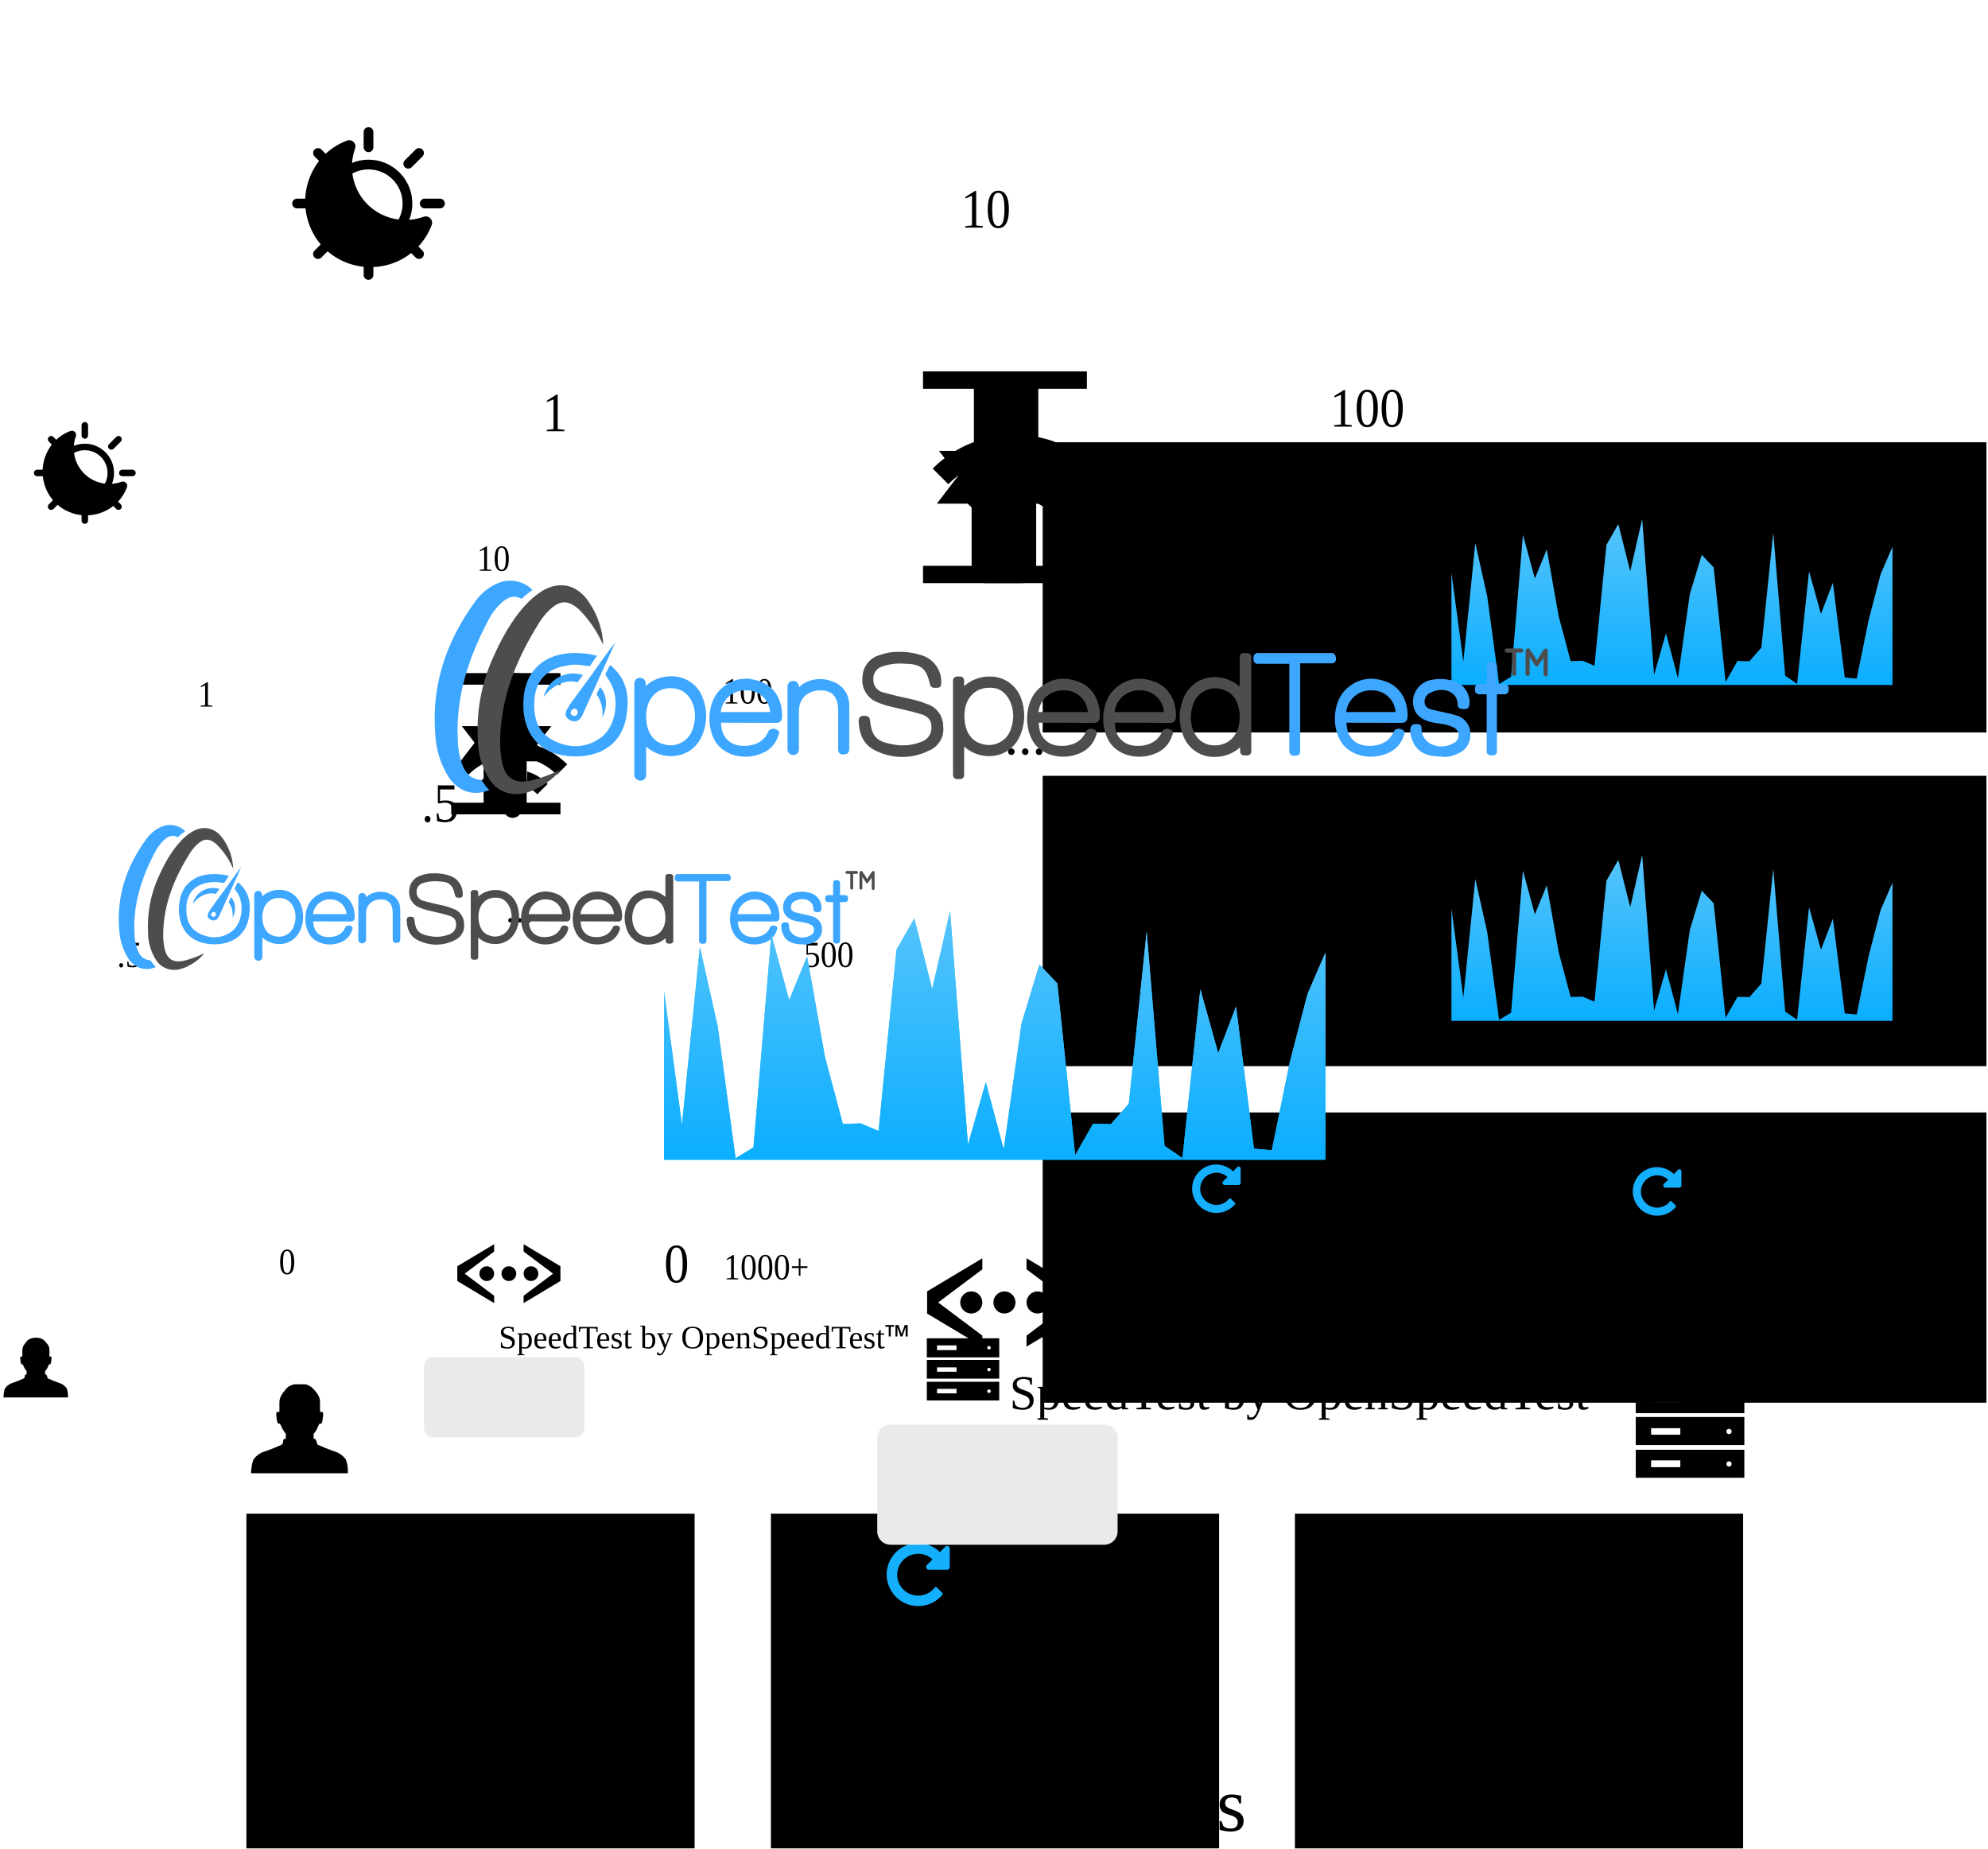
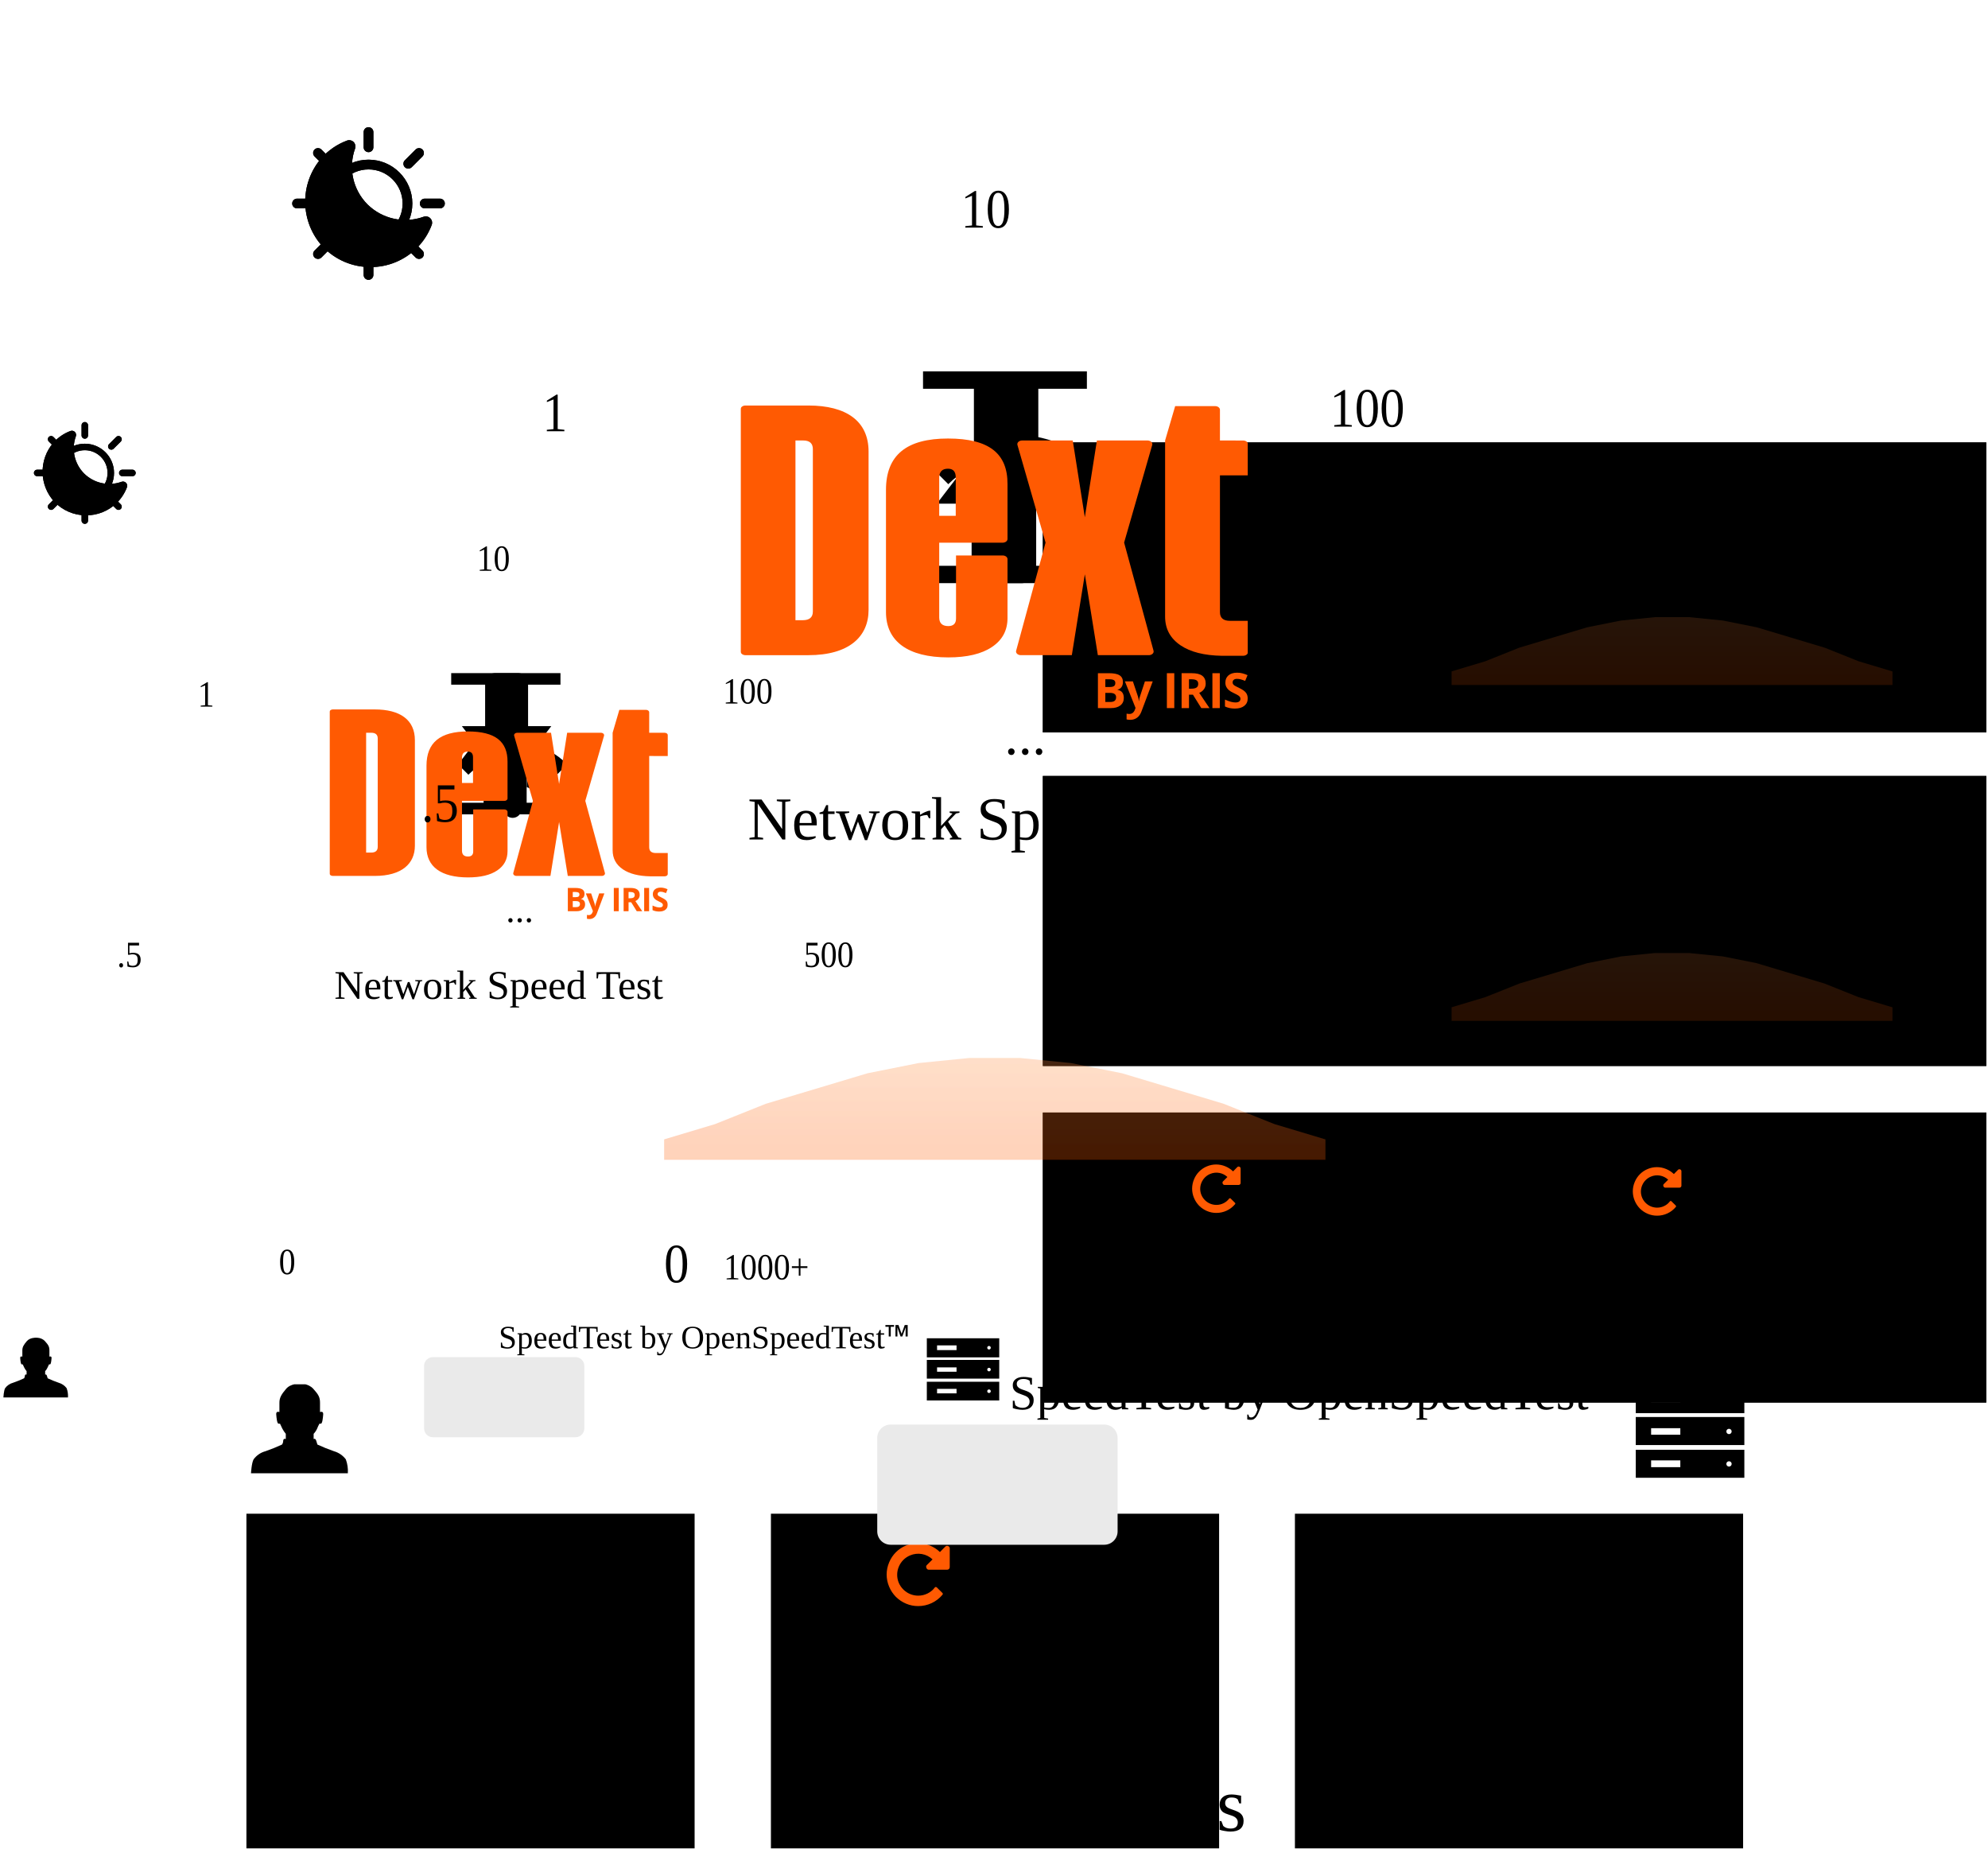
<svg xmlns="http://www.w3.org/2000/svg" xmlns:xlink="http://www.w3.org/1999/xlink" version="1.1" id="OpenSpeedtest" class="openSpeedtestApp">
-   <symbol id="logo" viewBox="0 0 262.79 50.38">
-     <a target="_blank" href="http://openspeedtest.com?ref=Self-Hosted-Intro&amp;run=5">
-       <g>
-         <path d="M39.77,15.17A27,27,0,0,0,34,6.71c-2.49-2.13-4.33-2.13-6.68,0a15.2,15.2,0,0,0-2.55,3.06c-5.4,8.59-9.17,17.68-9.31,28a22.39,22.39,0,0,0,.5,5.33C16.83,46.7,19,48,22.66,47.2a32.27,32.27,0,0,0,7-2.56c-1.78,2.63-6.47,5.4-9.38,5.68a7.44,7.44,0,0,1-7.46-3.62,17.59,17.59,0,0,1-2.62-9.16A41.31,41.31,0,0,1,13.42,19C15.55,14.1,18,9.41,21.66,5.51a18.35,18.35,0,0,1,3.91-3.2C29.33.18,33,.82,35.72,4.09a19.33,19.33,0,0,1,4,9.94Z" style="fill: #4d4d4d" />
-         <path d="M12.93,49.4C9.16,51,5.47,49.76,3.2,46.2A20.53,20.53,0,0,1,.21,37C-.92,25.11,2.56,14.6,9.45,5.08A12.69,12.69,0,0,1,15.06.53a7.51,7.51,0,0,1,7.31,1,5.17,5.17,0,0,1,.71.71A14.47,14.47,0,0,0,20.53,4.3c-2.21-1.28-3.84.14-4.76.92a14.34,14.34,0,0,0-3,3.91C8,18.08,4.9,27.52,5.47,37.89a17.58,17.58,0,0,0,1,5.4c.71,1.85,1.71,3.48,4.48,3.77C11.15,47.06,12,48.69,12.93,49.4Z" style="fill: #3da6ff" />
-         <path d="M109.31,16.8a16.31,16.31,0,0,1,6,.92A6.55,6.55,0,0,1,119.61,24c0,.78-.15,1.28-1,1.28s-1.42.14-1.7-.92c-.86-3.77-2.13-4.69-6-4.76a12.92,12.92,0,0,0-5,.57,3,3,0,0,0-2.34,3.19A3,3,0,0,0,106,26.39c2.48.71,4.9,1.21,7.39,1.77a22,22,0,0,1,2.77.93,5.47,5.47,0,0,1,3.9,5.25,5.44,5.44,0,0,1-3.34,5.76,14,14,0,0,1-12.35.14c-3-1.28-4.12-3.84-4.27-7,0-.93.36-1.35,1.28-1.35s1.35.28,1.42,1.21c.43,3.76,1.64,4.9,5.4,5.54a11.78,11.78,0,0,0,6.61-.57,3.45,3.45,0,0,0,2.48-3.48c0-1.64-.78-2.63-2.63-3.13-2.34-.71-4.83-1.21-7.17-1.77a22.21,22.21,0,0,1-3-1,5.61,5.61,0,0,1-3.48-6,5.55,5.55,0,0,1,4.26-5.19A11.35,11.35,0,0,1,109.31,16.8Z" style="fill: #4d4d4d" />
-         <path d="M237.65,41.52c-3.84,0-6-1.35-6.89-4.05a5.87,5.87,0,0,1-.43-2.2c0-.86.36-1.42,1.28-1.42S233,33.92,233,35c0,3.55,4.41,5.26,7.53,3.34a2,2,0,0,0,1.21-1.92,2,2,0,0,0-1.35-1.84c-1.49-.79-3.2-.79-4.9-1.14-3.2-.71-4.76-2.56-4.48-5.61a5.37,5.37,0,0,1,4.69-4.48,10.83,10.83,0,0,1,4.76.29,5.24,5.24,0,0,1,3.84,5.54c-.08.78-.43,1.13-1.14,1.13s-1.63-.07-1.63-.92c.07-3.34-3.56-4.4-6.33-3a2.31,2.31,0,0,0-1.49,2.34c.07,1.14.93,1.49,1.78,1.71,1.85.49,3.83.78,5.68,1.35a4.49,4.49,0,0,1,3.34,4.54,4.62,4.62,0,0,1-3.13,4.55A6,6,0,0,1,237.65,41.52Z" style="fill: #3da6ff" />
-         <path d="M35,22.27,33.74,24c-2.35-.78-5.83.43-8,3.48A7.15,7.15,0,0,1,35,22.27Z" style="fill: #3da6ff" />
-         <path d="M39.56,32.35a7.75,7.75,0,0,0-1.35-5.54l.85-1.7C40.7,26.89,40.91,29.73,39.56,32.35Z" style="fill: #3da6ff" />
-         <path d="M262.79,17.65h0V16.8c0-.36,0-.71-.35-.78s-.57.28-.78.5c-.43.71-.93,1.42-1.42,2.27-.57-.85-1-1.64-1.5-2.27-.14-.29-.35-.71-.78-.5s-.42.42-.42.78V22a.53.53,0,0,0,.49.5h0a.53.53,0,0,0,.5-.5v-4l1.35,2.13c.14.14.43.28.57,0l1.35-1.85v3.84a.53.53,0,0,0,.5.49h0a.53.53,0,0,0,.49-.49V17.72h0Z" style="fill: #4d4d4d" />
-         <path d="M256.54,16h-3.41a.53.53,0,0,0-.49.49h0a.53.53,0,0,0,.49.5h1.21v5a.54.54,0,0,0,.5.5h0a.54.54,0,0,0,.5-.5v-5h1.2a.53.53,0,0,0,.5-.5h0A.59.59,0,0,0,256.54,16Z" style="fill: #4d4d4d" />
-         <path d="M252.64,24.4h-1.85V20.14a1,1,0,0,0-.92-.93h-.57a1,1,0,0,0-.93.93V24.4h-1.84a.94.94,0,0,0-.92.92v.57a.93.93,0,0,0,.92.92h1.84v13.5a.94.94,0,0,0,.93.92h.57a.94.94,0,0,0,.92-.92V26.81h1.85a.94.94,0,0,0,.92-.92v-.57A.94.94,0,0,0,252.64,24.4Z" style="fill: #3da6ff" />
-         <path d="M212.72,18a1,1,0,0,0-.92-.93H194.25a1,1,0,0,0-.92.93v.71a.94.94,0,0,0,.92.92h7.53V40.38a.94.94,0,0,0,.93.92h.71a.94.94,0,0,0,.92-.92V19.5h7.53a.94.94,0,0,0,.92-.92V18Z" style="fill: #3da6ff" />
-         <path d="M190.06,39.31v0Z" style="fill: #7c7c7c" />
-         <path d="M190.06,18v7c-4.4-3.84-11.43-2.77-13.49,3.34a11.48,11.48,0,0,0,.07,8,7.72,7.72,0,0,0,7.53,5.26,8.84,8.84,0,0,0,6-2.27h0v1a.94.94,0,0,0,.93.92h.78a.93.93,0,0,0,.92-.92V18a.94.94,0,0,0-.92-.93h-.78A.92.92,0,0,0,190.06,18Zm-6.82,20.81a4.79,4.79,0,0,1-1.13-.29c-3.06-1.2-4.41-5.39-3.06-9.23a5.49,5.49,0,0,1,7.11-3.55c2.48.71,3.9,3.12,3.9,6.53C190.06,36.62,187.22,39.31,183.24,38.82Z" style="fill: #4d4d4d" />
-         <path d="M48.58,47.2h0a1.31,1.31,0,0,0,1.35-1.35V39.17c4.4,3.84,11.43,2.77,13.49-3.34a11.48,11.48,0,0,0-.07-8,7.7,7.7,0,0,0-7.52-5.26,8.83,8.83,0,0,0-6,2.28h0v-.57a1.31,1.31,0,0,0-1.35-1.35h0a1.31,1.31,0,0,0-1.35,1.35V45.78A1.42,1.42,0,0,0,48.58,47.2Zm8.17-21.74a6,6,0,0,1,1.13.29c3.06,1.21,4.41,5.4,3.06,9.23a5.47,5.47,0,0,1-7.1,3.55c-2.49-.71-3.91-3.12-3.91-6.53C49.93,27.67,52.7,24.83,56.75,25.46Z" style="fill: #3da6ff" />
-         <path d="M228.06,33.56c1.21.07,1.64-.5,1.64-1.63.07-3.55-1.64-6.61-4.55-7.89-3.41-1.42-6.68-1.27-9.66,1.28-3.34,2.77-3.91,9-1.42,12.86,2.13,3.19,7,4.33,11.08,2.48a6.57,6.57,0,0,0,3.62-4c.29-.57.36-1.28-.35-1.5a1.51,1.51,0,0,0-1.78.15c-.28.28-.35.71-.57,1-1.13,2.06-3.83,3.05-6.74,2.56a4.77,4.77,0,0,1-3.91-4,10.21,10.21,0,0,1-.14-1.35ZM215.21,31a5.92,5.92,0,0,1,.92-2.55h0a5.81,5.81,0,0,1,5.26-2.56A5.46,5.46,0,0,1,226.85,31Z" style="fill: #3da6ff" />
-         <path d="M173.37,33.56c1.21.07,1.64-.5,1.64-1.63.07-3.55-1.64-6.61-4.55-7.89-3.41-1.42-6.68-1.27-9.66,1.28-3.34,2.77-3.91,9-1.42,12.86,2.13,3.19,7,4.33,11.08,2.48a6.57,6.57,0,0,0,3.62-4c.29-.57.36-1.28-.35-1.5a1.51,1.51,0,0,0-1.78.15c-.28.28-.35.71-.57,1-1.13,2.06-3.83,3.05-6.74,2.56a4.77,4.77,0,0,1-3.91-4,10.21,10.21,0,0,1-.14-1.35ZM160.52,31a5.92,5.92,0,0,1,.92-2.55h0a5.81,5.81,0,0,1,5.26-2.56A5.46,5.46,0,0,1,172.16,31Z" style="fill: #4d4d4d" />
-         <path d="M155.4,33.56c1.21.07,1.64-.5,1.64-1.63.07-3.55-1.64-6.61-4.55-7.89-3.41-1.42-6.68-1.27-9.66,1.28-3.34,2.77-3.91,9-1.42,12.86,2.13,3.19,7,4.33,11.08,2.48a6.57,6.57,0,0,0,3.62-4c.29-.57.36-1.28-.35-1.5a1.51,1.51,0,0,0-1.78.15c-.28.28-.35.71-.57,1-1.13,2.06-3.83,3.05-6.74,2.56a4.77,4.77,0,0,1-3.91-4,10.21,10.21,0,0,1-.14-1.35ZM142.55,31a5.92,5.92,0,0,1,.92-2.55h0a5.81,5.81,0,0,1,5.26-2.56A5.49,5.49,0,0,1,154.2,31Z" style="fill: #4d4d4d" />
-         <path d="M80.4,33.56c1.21.07,1.63-.5,1.63-1.63.07-3.55-1.63-6.61-4.54-7.89-3.41-1.42-6.68-1.27-9.66,1.28-3.34,2.77-3.91,9-1.42,12.86,2.13,3.19,7,4.33,11.08,2.48a6.6,6.6,0,0,0,3.62-4c.28-.57.36-1.28-.36-1.5a1.49,1.49,0,0,0-1.77.15c-.28.28-.36.71-.57,1-1.14,2.06-3.83,3.05-6.75,2.56a4.75,4.75,0,0,1-3.9-4,10.21,10.21,0,0,1-.14-1.35ZM67.54,31a5.88,5.88,0,0,1,.93-2.55h0a5.8,5.8,0,0,1,5.25-2.56A5.46,5.46,0,0,1,79.19,31Z" style="fill: #3da6ff" />
-         <path d="M97.87,29.51A5.77,5.77,0,0,0,94,23.83a7.7,7.7,0,0,0-7,.5,8.08,8.08,0,0,0-1,.85V25a1.35,1.35,0,1,0-2.7,0V39.81a1.35,1.35,0,0,0,2.7,0V30.65c.07-3,2.2-4.83,5.26-4.76,2.7.07,4,1.63,4,4.76v8.88c0,.92.15,1.49,1.28,1.49s1.35-.71,1.35-1.49C97.87,36.26,97.94,32.92,97.87,29.51Z" style="fill: #3da6ff" />
-         <path d="M86,32.07v0Z" style="fill: #3da6ff" />
-         <path d="M45.38,31.22c-1,8.66-8.16,10.86-14.13,10.15C23.65,40.52,20.38,34.7,21,27.74c.57-7.6,6.32-11.3,13.92-10.59a10.89,10.89,0,0,1,1.5.15c.78.14,1.91.42,1.91.42l-1.2,1.71-.43.71-1.21-.07A9.87,9.87,0,0,0,31.39,20c-5.11.78-7.81,3.76-7.88,9-.07,3.76,1,7,4.69,8.8s7.6,1.78,11.08-.78,4.54-9.09,2.13-13.14l-1.14-1.77,1.14-2.21C45.17,22.91,46,26.89,45.38,31.22Z" style="fill: #3da6ff" />
-         <path d="M41.34,16.23h0c-3.13,4.41-6.25,8.74-9.52,13.14l-.14.29c-.07.07-.07.14-.15.28-.92,1.28-.85,2.2.29,2.91s2.34.36,3-1c2.28-5,4.55-10.09,6.89-15.2l.93-2.06ZM33.67,31.57a1,1,0,0,1-.72.36.83.83,0,0,1-.85-.85,1,1,0,0,1,.85-.86.81.81,0,0,1,.72.36A1.22,1.22,0,0,1,33.67,31.57Z" style="fill: #3da6ff" />
-         <path d="M136.08,34.91a5.46,5.46,0,0,1-7.1,3.55c-2.48-.71-3.91-3.12-3.91-6.53,0-4.41,2.77-7.1,6.89-6.61a4.75,4.75,0,0,1,1.14.29C136,26.89,137.43,31.15,136.08,34.91Zm2.42-7A7.72,7.72,0,0,0,131,22.62a8.85,8.85,0,0,0-6,2.28V23.55a.94.94,0,0,0-.92-.93h-.78a.94.94,0,0,0-.92.93V45.92a.93.93,0,0,0,.92.92h.78a.93.93,0,0,0,.92-.92V39.17c4.41,3.84,11.44,2.77,13.5-3.34A11.79,11.79,0,0,0,138.5,27.88Z" style="fill: #4d4d4d" />
-       </g>
-       <rect fill="transparent" x="0" y="0" width="265" height="60" />
-     </a>
+   <symbol id="logo" viewBox="0 0 1709 1354">
+     <mask id="mask0_1101_62817" style="mask-type:alpha" maskUnits="userSpaceOnUse" x="0" y="0" width="1709" height="1354">
+       <rect width="1709" height="1354" fill="#D9D9D9" />
+     </mask>
+     <g mask="url(#mask0_1101_62817)">
+       <path d="M1292 713.879L1386.72 384.844C1388.95 377.125 1381.2 369.82 1370.81 369.82H1200.37L1159.65 628.505L1118.93 369.82H948.489C938.097 369.82 930.35 377.125 932.583 384.844L1027.3 713.879L928.2 1078.15C926.105 1085.81 933.824 1093.03 944.161 1093.03H1115.82L1159.68 820.507L1203.54 1093.03H1375.19C1385.5 1093.03 1393.25 1085.84 1391.16 1078.15L1292.05 713.879H1292Z" fill="#FF5A02" />
+       <path d="M228.115 252C356.217 252 431.089 304.377 431.089 407.255V940.422C431.089 1030.51 365.59 1093.06 228.115 1093.06H16.292C7.305 1093.06 0 1087.52 0 1080.68V264.377C0 257.541 7.305 252 16.292 252H228.115ZM243.387 399.013C243.387 379.551 232.553 369.82 210.858 369.82H184.752V975.184H209.866C232.029 975.184 243.359 965.453 243.359 946.018V399.013H243.387Z" fill="#FF5A02" />
+       <path d="M899.144 516.557V701.723C899.144 708.559 891.839 714.1 882.852 714.1H669.072V965.867C669.072 985.329 679.409 995.06 699.616 995.06C716.873 995.06 725.722 986.459 725.722 969.616V757.132H882.852C891.839 757.132 899.144 762.673 899.144 769.509V968.127C899.144 1009.67 881.887 1041.84 846.932 1065.38C811.95 1088.95 762.688 1100.56 699.616 1100.56C563.629 1100.56 489.723 1046.31 489.723 947.921V536.405C489.723 418.944 559.191 363.204 698.623 363.204C838.056 363.204 899.64 414.45 899.144 516.585M669.072 494.091V623.544H724.757V494.091C724.757 474.629 715.88 464.897 698.651 464.897C679.437 464.897 669.596 474.629 669.099 494.091" fill="#FF5A02" />
+       <path d="M1692.9 369.903L1614.86 369.82V266.417C1614.86 259.581 1607.55 254.04 1598.57 254.04H1464.01L1430.46 368.497C1430.22 369.351 1430.08 370.261 1430.08 371.143V962.751C1430.08 1004.29 1447.33 1036.46 1482.32 1060.01C1515.59 1082.45 1561.87 1094.02 1620.59 1095.1C1622.33 1095.15 1692.9 1095.1 1692.9 1095.1C1701.89 1095.1 1709.19 1089.64 1709.19 1082.8V977.334H1648.38C1626.22 977.334 1614.89 967.603 1614.89 948.141V487.254L1709.19 487.337V382.28C1709.19 375.444 1701.89 369.903 1692.9 369.903Z" fill="#FF5A02" />
+       <path d="M1203.79 1153.76H1240.37C1257.04 1153.76 1269.15 1156.13 1276.67 1160.87C1284.2 1165.61 1287.97 1173.17 1287.97 1183.51C1287.97 1190.53 1286.32 1196.3 1283.04 1200.79C1279.76 1205.28 1275.35 1208.01 1269.89 1208.92V1209.72C1277.33 1211.38 1282.71 1214.49 1286.02 1219.04C1289.32 1223.59 1290.95 1229.65 1290.95 1237.21C1290.95 1247.93 1287.09 1256.28 1279.32 1262.29C1271.54 1268.3 1261.04 1271.31 1247.75 1271.31H1203.76V1153.73L1203.79 1153.76ZM1228.71 1200.32H1243.18C1249.93 1200.32 1254.84 1199.27 1257.84 1197.18C1260.85 1195.08 1262.39 1191.64 1262.39 1186.81C1262.39 1182.32 1260.74 1179.09 1257.46 1177.11C1254.18 1175.13 1248.94 1174.19 1241.83 1174.19H1228.73V1200.32H1228.71ZM1228.71 1220.11V1250.74H1244.94C1251.81 1250.74 1256.88 1249.42 1260.13 1246.8C1263.38 1244.18 1265.04 1240.15 1265.04 1234.72C1265.04 1224.97 1258.06 1220.09 1244.14 1220.09H1228.71V1220.11Z" fill="#FF5A02" />
+       <path d="M1294.7 1181.41H1321.55L1338.53 1232C1339.99 1236.38 1340.98 1241.59 1341.51 1247.6H1342C1342.58 1242.08 1343.74 1236.87 1345.45 1232L1362.1 1181.41H1388.4L1350.36 1282.8C1346.88 1292.17 1341.89 1299.2 1335.44 1303.86C1328.99 1308.52 1321.44 1310.86 1312.81 1310.86C1308.57 1310.86 1304.43 1310.42 1300.35 1309.49V1290.02C1303.3 1290.71 1306.53 1291.07 1310 1291.07C1314.35 1291.07 1318.13 1289.75 1321.38 1287.1C1324.64 1284.45 1327.17 1280.43 1328.99 1275.08L1330.45 1270.67L1294.75 1181.41H1294.7Z" fill="#FF5A02" />
+       <path d="M1436.09 1271.33V1153.76H1461.01V1271.33H1436.09Z" fill="#FF5A02" />
+       <path d="M1510.58 1226.21V1271.31H1485.66V1153.73H1519.92C1535.88 1153.73 1547.71 1156.63 1555.37 1162.47C1563.04 1168.32 1566.87 1177.11 1566.87 1188.96C1566.87 1195.88 1564.97 1202.03 1561.16 1207.41C1557.36 1212.78 1551.95 1217.03 1545.01 1220.06C1562.71 1246.5 1574.23 1263.56 1579.58 1271.28H1551.93L1523.86 1226.18H1510.6L1510.58 1226.21ZM1510.58 1205.94H1518.63C1526.51 1205.94 1532.33 1204.62 1536.08 1202C1539.82 1199.38 1541.7 1195.25 1541.7 1189.63C1541.7 1184 1539.77 1180.09 1535.94 1177.72C1532.11 1175.35 1526.18 1174.19 1518.13 1174.19H1510.58V1205.94Z" fill="#FF5A02" />
+       <path d="M1589.45 1271.33V1153.76H1614.37V1271.33H1589.45Z" fill="#FF5A02" />
+       <path d="M1708.42 1238.67C1708.42 1249.28 1704.59 1257.63 1696.95 1263.75C1689.32 1269.87 1678.68 1272.93 1665.06 1272.93C1652.52 1272.93 1641.41 1270.56 1631.76 1265.85V1242.69C1639.7 1246.22 1646.4 1248.73 1651.91 1250.16C1657.42 1251.6 1662.44 1252.34 1666.99 1252.34C1672.45 1252.34 1676.64 1251.29 1679.59 1249.2C1682.54 1247.1 1683.97 1243.99 1683.97 1239.88C1683.97 1237.56 1683.34 1235.52 1682.04 1233.73C1680.74 1231.94 1678.87 1230.2 1676.36 1228.55C1673.85 1226.9 1668.78 1224.22 1661.12 1220.58C1653.92 1217.19 1648.55 1213.97 1644.96 1210.85C1641.38 1207.74 1638.51 1204.13 1636.36 1199.99C1634.21 1195.86 1633.14 1191.03 1633.14 1185.52C1633.14 1175.13 1636.66 1166.94 1643.72 1160.98C1650.78 1155.03 1660.51 1152.05 1672.94 1152.05C1679.06 1152.05 1684.88 1152.77 1690.42 1154.23C1695.96 1155.69 1701.78 1157.7 1707.84 1160.35L1699.79 1179.73C1693.51 1177.17 1688.32 1175.35 1684.24 1174.35C1680.16 1173.36 1676.11 1172.84 1672.14 1172.84C1667.43 1172.84 1663.82 1173.94 1661.28 1176.14C1658.75 1178.35 1657.51 1181.22 1657.51 1184.75C1657.51 1186.95 1658.03 1188.85 1659.02 1190.51C1660.01 1192.16 1661.67 1193.73 1663.87 1195.25C1666.08 1196.77 1671.37 1199.52 1679.67 1203.49C1690.67 1208.76 1698.19 1214.02 1702.27 1219.29C1706.35 1224.55 1708.39 1231.03 1708.39 1238.69L1708.42 1238.67Z" fill="#FF5A02" />
+     </g>
  </symbol>
  <symbol id="mainGaugebg" viewBox="0 0 295.93 270.18">
    <path fill="none" d="M64.32,256.41a137,137,0,1,1,192.09-24.8l-.07.09a134.45,134.45,0,0,1-24.71,24.71" />
  </symbol>
  <symbol id="mainGaugeBlue" viewBox="0 0 295.93 270.18">
    <path fill="none" d="M64.32,256.41a137,137,0,1,1,192.09-24.8l-.07.09a134.45,134.45,0,0,1-24.71,24.71" />
  </symbol>
  <symbol id="mainGaugeWhite" viewBox="0 0 295.93 270.18">
    <path fill="none" d="M64.32,256.41a137,137,0,1,1,192.09-24.8l-.07.09a134.45,134.45,0,0,1-24.71,24.71" />
  </symbol>
  <symbol id="oDoMeter" viewBox="0 0 295.93 270.18">
    <text transform="translate(76.34 264.28) scale(0.9 1)">0</text>
    <text transform="translate(23.81 164.6) scale(0.9 1)">.5</text>
    <text transform="translate(50.01 80.11) scale(0.9 1)">1</text>
    <text transform="translate(140.58 36.04) scale(0.9 1)">10</text>
    <text transform="translate(220.43 79.11) scale(0.9 1)">100</text>
    <text transform="translate(246.71 164.6) scale(0.9 1)">500</text>
    <text id="oDoTopSpeed" class="oDoTop-Speed" transform="translate(220.71 265.99) scale(0.9 1)">1000+</text>
    <text id="oDoLiveSpeed" class="oDoLive-Speed" transform="translate(150 150) scale(1 1)">...</text>
    <text id="oDoLiveStatus" class="oDoLive-Status" transform="translate(151 170) scale(1 1)" />
  </symbol>
  <symbol id="progressBar" viewBox="0 0 293.53 18.38">
    <defs>
      <symbol id="personLeft" class="uiBg" viewBox="0 0 33.46 30.9">
        <path d="M32.7,4.8a7.81,7.81,0,0,1-4.1,2.8,61.42,61.42,0,0,0-5.7,2.3s-.1.3-.4,1.3-.9.6-.9.6v1.8a6.15,6.15,0,0,1,1.2,1.8,14.72,14.72,0,0,0,.8,1.7h.5c.5,0,.7,1.9.8,3.2s-1.1.8-1.1.8v3.2c0,1.9-.5,2.8-2.3,4.8s-4.7,1.8-4.7,1.8-3.1.1-4.7-1.8-2.3-3-2.3-4.8V21.1s-1.2.5-1.1-.8.3-3.2.8-3.2H10s.3-.6.8-1.7A9.62,9.62,0,0,1,12,13.6V11.8s-.8.4-.9-.6a2.26,2.26,0,0,0-.4-1.3A61.42,61.42,0,0,0,5,7.6,7.41,7.41,0,0,1,.9,4.8C.2,3.6,0,0,0,0H33.4A11.7,11.7,0,0,1,32.7,4.8Z" />
      </symbol>
      <symbol id="progressElement" class="uiBg" viewBox="0 0 409.31 10.48">
        <line id="progressbg" class="progressbg" x1="5" y1="5" x2="405" y2="5" />
      </symbol>
      <symbol id="doc" class="uiBg" viewBox="0 0 36.8 31.6">
        <path d="M0,31.6V21.9H36.8v9.7Zm15.1-6H5.2V28h9.9Zm16.5.3a.9.9,0,1,0,.9.9A.9.9,0,0,0,31.6,25.9Z" />
        <path d="M0,20.6V11.1H36.8v9.5Zm15.1-6H5.2v2.2h9.9Zm16.5.2a.9.9,0,1,0,.9.9A.9.9,0,0,0,31.6,14.8Z" />
        <path d="M0,9.5V0H36.8V9.5ZM15.1,3.6H5.2V5.9h9.9Zm16.5.2a.9.9,0,1,0,.9.9A.9.9,0,0,0,31.6,3.8Z" />
      </symbol>
    </defs>
    <g id="Progress">
      <g>
        <use width="33.46" height="30.9" transform="matrix(0.57, 0, 0, -0.57, 0, 17.49)" xlink:href="#personLeft" />
        <use width="409.31" height="10.48" transform="matrix(0.57, 0, 0, -0.57, 28.35, 13.39)" xlink:href="#progressElement" />
        <use width="36.8" height="31.6" transform="matrix(0.58, 0, 0, -0.58, 272.2, 18.38)" xlink:href="#doc" />
      </g>
    </g>
  </symbol>
  <symbol id="upSymbol" viewBox="0 0 32.21 41.62">
    <g>
      <path d="M2.71,26H9.55V38.55a2.93,2.93,0,0,0,2.78,3.07h7.13a2.94,2.94,0,0,0,2.78-3.07V26h6.84L15.89,8.8Z" />
      <rect width="32.21" height="3.41" />
    </g>
  </symbol>
  <symbol id="downSymbol" viewBox="0 0 32.21 41.62">
    <g>
      <path d="M29.51,15.62H22.66V3.08A2.94,2.94,0,0,0,19.88,0H12.76A2.94,2.94,0,0,0,10,3.08V15.62H3.14l13.18,17.2Z" />
      <rect y="38.21" width="32.21" height="3.41" />
    </g>
  </symbol>
  <symbol id="resultCard" viewBox="0 0 278.13 85.49">
    <g>
      <rect width="278.13" height="85.49" />
    </g>
  </symbol>
  <symbol id="resultCardMob" viewBox="0 0 88.1 65.79">
    <g>
      <rect width="88.1" height="65.79" />
    </g>
  </symbol>
  <symbol id="downloadRc1" viewBox="0 0 66.93 13.85">
    <g>
      <text transform="translate(0 10.52)" class="rtext">DOWNLOAD</text>
    </g>
  </symbol>
  <symbol id="uploadRc2" viewBox="0 0 46.73 13.85">
    <g>
      <text transform="translate(0 10.52)" class="rtext">UPLOAD</text>
    </g>
  </symbol>
  <symbol id="pingSymbol" viewBox="0 0 14.28 14.28">
    <g>
-       <path d="M13.92.64a.55.55,0,0,0-.65.13L12.06,2A7.21,7.21,0,0,0,9.79.52a7,7,0,0,0-5.42,0,7,7,0,0,0-3.8,3.8,7,7,0,0,0,0,5.54,7.23,7.23,0,0,0,1.52,2.28,7.25,7.25,0,0,0,2.28,1.53,6.89,6.89,0,0,0,2.77.56,7.12,7.12,0,0,0,5.5-2.57.31.31,0,0,0,.07-.21.23.23,0,0,0-.09-.19L11.35,10a.36.36,0,0,0-.24-.09.27.27,0,0,0-.21.11,4.61,4.61,0,0,1-1.67,1.37,4.68,4.68,0,0,1-2.09.48,4.75,4.75,0,0,1-3.36-1.39A4.84,4.84,0,0,1,2.76,9a4.68,4.68,0,0,1-.38-1.85A4.63,4.63,0,0,1,2.76,5.3,4.74,4.74,0,0,1,5.3,2.76a4.72,4.72,0,0,1,5.09.9L9.1,4.94A.54.54,0,0,0,9,5.58.56.56,0,0,0,9.52,6h4.17a.61.61,0,0,0,.42-.17.57.57,0,0,0,.17-.42V1.19a.56.56,0,0,0-.36-.55Z" style="fill: #14b0fe" />
+       <path d="M13.92.64a.55.55,0,0,0-.65.13L12.06,2A7.21,7.21,0,0,0,9.79.52a7,7,0,0,0-5.42,0,7,7,0,0,0-3.8,3.8,7,7,0,0,0,0,5.54,7.23,7.23,0,0,0,1.52,2.28,7.25,7.25,0,0,0,2.28,1.53,6.89,6.89,0,0,0,2.77.56,7.12,7.12,0,0,0,5.5-2.57.31.31,0,0,0,.07-.21.23.23,0,0,0-.09-.19L11.35,10a.36.36,0,0,0-.24-.09.27.27,0,0,0-.21.11,4.61,4.61,0,0,1-1.67,1.37,4.68,4.68,0,0,1-2.09.48,4.75,4.75,0,0,1-3.36-1.39A4.84,4.84,0,0,1,2.76,9a4.68,4.68,0,0,1-.38-1.85A4.63,4.63,0,0,1,2.76,5.3,4.74,4.74,0,0,1,5.3,2.76a4.72,4.72,0,0,1,5.09.9L9.1,4.94A.54.54,0,0,0,9,5.58.56.56,0,0,0,9.52,6h4.17a.61.61,0,0,0,.42-.17.57.57,0,0,0,.17-.42V1.19a.56.56,0,0,0-.36-.55Z" style="fill: #FF5A02" />
    </g>
  </symbol>
  <symbol id="pingRc3" viewBox="0 0 28.43 13.85">
    <g>
      <text transform="translate(0 10.52)" class="rtext">PING</text>
    </g>
  </symbol>
  <symbol id="jitterRc3" viewBox="0 0 39.95 13.85">
    <text class="rtext" transform="translate(0 9.64)">JITTER</text>
  </symbol>
  <symbol id="downResultC1" viewBox="0 0 53.35 39.8">
    <text id="downResult" transform="translate(0 20.07)" class="rtextnum">---</text>
    <text x="0" y="35" class="rtextmbms">Mbps</text>
  </symbol>
  <symbol id="upResultC2" viewBox="0 0 53.35 39.8">
    <text id="upRestxt" transform="translate(0 20.07)" class="rtextnum">---</text>
    <text x="0" y="36.09" class="rtextmbms">Mbps</text>
  </symbol>
  <symbol id="pingResultC3" viewBox="0 0 40.01 39.79">
    <text transform="translate(0 20.07)" id="pingResult" class="rtextnum">--</text>
    <text x="0" y="35" class="rtextmbms">ms</text>
  </symbol>
  <symbol id="jitterResultC3" viewBox="0 0 21.99 39.79">
    <text id="jitterDesk" transform="translate(2.33 20.07)" class="rtextnum">--</text>
    <text x="2" y="35" xml:space="preserve" class="rtextmbms">ms</text>
  </symbol>
  <symbol style="fill: url(#gradient)" id="graphc1" viewBox="0 0 200 100">
-     <polygon points="0,50 0.00,16.91 3.51,43.13 7.03,8.17 10.54,23.80 14.05,49.71 17.57,47.57 21.08,5.73 24.59,18.61 28.11,10.03 31.62,29.77 35.14,42.97 38.65,42.85 42.16,44.34 45.68,8.71 49.19,2.56 52.70,16.48 56.22,1.10 59.73,47.04 63.24,34.75 66.76,48.00 70.27,23.19 73.78,11.62 77.30,15.34 80.81,49.09 84.32,42.92 87.84,42.99 91.35,38.99 94.86,5.15 98.38,47.27 101.89,49.66 105.41,16.49 108.92,29.03 112.43,19.89 115.95,47.80 119.46,48.13 122.97,30.92 126.49,17.38 130.00,9.27 130,50" class="line" />
+     <polygon opacity="0.15" points="0,50 0,46 10,43 20,39 30,36 40,33 50,31 60,30 70,30 80,31 90,33 100,36 110,39 120,43 130,46 130,50" class="line" />
  </symbol>
  <symbol style="fill: url(#gradient)" id="graphc2" viewBox="0 0 200 100">
-     <polygon points="0,50 0.00,16.91 3.51,43.13 7.03,8.17 10.54,23.80 14.05,49.71 17.57,47.57 21.08,5.73 24.59,18.61 28.11,10.03 31.62,29.77 35.14,42.97 38.65,42.85 42.16,44.34 45.68,8.71 49.19,2.56 52.70,16.48 56.22,1.10 59.73,47.04 63.24,34.75 66.76,48.00 70.27,23.19 73.78,11.62 77.30,15.34 80.81,49.09 84.32,42.92 87.84,42.99 91.35,38.99 94.86,5.15 98.38,47.27 101.89,49.66 105.41,16.49 108.92,29.03 112.43,19.89 115.95,47.80 119.46,48.13 122.97,30.92 126.49,17.38 130.00,9.27 130,50" class="line2" />
+     <polygon opacity="0.15" points="0,50 0,46 10,43 20,39 30,36 40,33 50,31 60,30 70,30 80,31 90,33 100,36 110,39 120,43 130,46 130,50" class="line2" />
  </symbol>
  <symbol id="jitterMob" viewBox="0 0 58.1 35.77">
    <text id="pingMobres" transform="translate(11.07 18.05)" class="rtextnum">--</text>
    <text x="-8" y="33.46" class="rtextmbms">Jitter</text>
    <text id="JitterResultMon" x="17" y="33.46" class="jitter-Mob">--</text>
    <text id="JitterResultms" x="36" y="33.46" class="rtextmbms">ms</text>
  </symbol>
  <symbol id="settings" viewBox="0 0 100 125">
    <rect fill="transparent" x="0" y="25" width="100" height="50" />
    <path d="M36.43,29.64,9.29,50,36.43,70.36v6.78L2.5,56.79V43.21L36.43,22.86Z" />
    <path d="M63.57,70.36,90.71,50,63.57,29.64V22.86L97.5,43.21V56.79L63.57,77.14Z" />
    <circle cx="29.64" cy="50" r="6.79" />
    <circle cx="50" cy="50" r="6.79" />
    <circle cx="70.36" cy="50" r="6.79" />
  </symbol>
  <symbol id="playButton" style="fill: #eaeaea" viewBox="0 0 191.255 191.255">
    <rect width="180" height="90" rx="10" ry="10" class="startButton" />
    <text class="buttonTxt" x="90" y="60">Start</text>
  </symbol>
  <symbol id="introProgress" viewBox="0 0 409.31 10.48">
    <line x1="5" y1="5" x2="405" y2="5" />
  </symbol>
  <symbol id="ConnectError" viewBox="0 0 489.6 489.6">
-     <a target="_blank" href="https://openspeedtest.com/FAQ.php?ref=NetworkError">
+     <g>
      <g>
-         <g>
-           <path d="M179.6,235.6c-33.7,10.3-65.5,28.5-92.2,55.1l46.6,46.6c13.9-13.9,30.1-24.8,47.6-32.5L179.6,235.6z" />
-           <path d="M175.8,109C111.3,122,49.9,153.4,0,203.3l46.6,46.6c37.5-37.5,83.1-61.9,131.2-73.7L175.8,109z" />
-           <path d="M313.8,109l-2,67.3c48.1,11.8,93.7,36.2,131.2,73.7l46.6-46.6C439.8,153.4,378.3,122,313.8,109z" />
-           <path d="M307.9,304.8c17.5,7.7,33.7,18.6,47.7,32.6l46.6-46.6c-26.6-26.6-58.5-44.9-92.2-55.2L307.9,304.8z" />
-         </g>
-         <circle cx="244.8" cy="403.2" r="40" />
-         <g>
-           <path d="M260.6,330.4h-31.7c-8.3,0-15.1-6.6-15.3-14.9L206,62.2c-0.3-8.6,6.7-15.8,15.3-15.8h47c8.6,0,15.6,7.1,15.3,15.8                  l-7.7,253.3C275.7,323.8,268.9,330.4,260.6,330.4z" />
-         </g>
-       </g>
-     </a>
+         <path d="M179.6,235.6c-33.7,10.3-65.5,28.5-92.2,55.1l46.6,46.6c13.9-13.9,30.1-24.8,47.6-32.5L179.6,235.6z" />
+         <path d="M175.8,109C111.3,122,49.9,153.4,0,203.3l46.6,46.6c37.5-37.5,83.1-61.9,131.2-73.7L175.8,109z" />
+         <path d="M313.8,109l-2,67.3c48.1,11.8,93.7,36.2,131.2,73.7l46.6-46.6C439.8,153.4,378.3,122,313.8,109z" />
+         <path d="M307.9,304.8c17.5,7.7,33.7,18.6,47.7,32.6l46.6-46.6c-26.6-26.6-58.5-44.9-92.2-55.2L307.9,304.8z" />
+       </g>
+       <circle cx="244.8" cy="403.2" r="40" />
+       <g>
+         <path d="M260.6,330.4h-31.7c-8.3,0-15.1-6.6-15.3-14.9L206,62.2c-0.3-8.6,6.7-15.8,15.3-15.8h47c8.6,0,15.6,7.1,15.3,15.8                  l-7.7,253.3C275.7,323.8,268.9,330.4,260.6,330.4z" />
+       </g>
+     </g>
  </symbol>
  <symbol class="Your-IP" viewBox="0 0 300 299.12">
    <text id="YourIP" transform="translate(140 228) scale(.8 .8)">SpeedTest by OpenSpeedTest™️</text>
  </symbol>
  <symbol id="light" viewBox="0 0 512 512">
    <g>
      <path d="M256,108.936c-81.091,0-147.064,65.973-147.064,147.064S174.909,403.064,256,403.064S403.064,337.091,403.064,256         S337.091,108.936,256,108.936z M256,370.383c-63.071,0-114.383-51.312-114.383-114.383c0-63.071,51.312-114.383,114.383-114.383         c63.071,0,114.383,51.312,114.383,114.383C370.383,319.071,319.071,370.383,256,370.383z" />
      <path d="M256,83.708c9.024,0,16.34-7.316,16.34-16.34V16.34C272.34,7.316,265.024,0,256,0c-9.024,0-16.34,7.316-16.34,16.34         v51.027C239.66,76.391,246.976,83.708,256,83.708z" />
      <path d="M256,428.292c-9.024,0-16.34,7.316-16.34,16.34v51.027c0,9.024,7.316,16.34,16.34,16.34c9.024,0,16.34-7.316,16.34-16.34         v-51.027C272.34,435.609,265.024,428.292,256,428.292z" />
      <path d="M111.062,134.171c6.38,6.381,16.727,6.381,23.109,0c6.381-6.38,6.381-16.727,0-23.109L98.089,74.981         c-6.38-6.381-16.727-6.381-23.109,0c-6.381,6.38-6.381,16.727,0,23.109L111.062,134.171z" />
      <path d="M400.938,377.829c-6.38-6.381-16.727-6.38-23.109,0c-6.381,6.38-6.381,16.727,0,23.109l36.081,36.082         c6.38,6.382,16.727,6.382,23.109,0c6.382-6.38,6.382-16.727,0-23.109L400.938,377.829z" />
      <path d="M83.708,256c0-9.024-7.316-16.34-16.34-16.34H16.34C7.316,239.66,0,246.976,0,256c0,9.024,7.316,16.34,16.34,16.34         h51.027C76.391,272.34,83.708,265.024,83.708,256z" />
      <path d="M495.66,239.66h-51.027c-9.024,0-16.34,7.316-16.34,16.34c0,9.024,7.316,16.34,16.34,16.34h51.027         c9.024,0,16.34-7.316,16.34-16.34C512,246.976,504.684,239.66,495.66,239.66z" />
      <path d="M111.062,377.829l-36.081,36.082c-6.381,6.382-6.381,16.727,0,23.109c6.38,6.382,16.727,6.383,23.109,0l36.081-36.082         c6.381-6.381,6.381-16.727,0-23.109C127.79,371.447,117.443,371.447,111.062,377.829z" />
      <path d="M400.938,134.171l36.081-36.082c6.382-6.381,6.382-16.727,0-23.109c-6.38-6.381-16.727-6.381-23.109,0l-36.081,36.082         c-6.381,6.381-6.381,16.727,0,23.109C384.21,140.552,394.557,140.553,400.938,134.171z" />
    </g>
    <rect fill="none" width="512" cursor="pointer" pointer-events="visible" height="512" />
  </symbol>
  <symbol id="dark" viewBox="0 0 1024 1024">
    <path d="M524.8 938.667h-4.267a439.893 439.893 0 0 1-313.173-134.4 446.293 446.293 0 0 1-11.093-597.333 432.213 432.213 0 0 1 170.667-116.907 42.667 42.667 0 0 1 45.227 9.387 42.667 42.667 0 0 1 10.24 42.667 358.4 358.4 0 0 0 82.773 375.893 361.387 361.387 0 0 0 376.747 82.773 42.667 42.667 0 0 1 54.187 55.04A433.493 433.493 0 0 1 836.267 810.667a438.613 438.613 0 0 1-311.467 128z" />
  </symbol>
-   <a id="resultsData">
+   <g id="resultsData">
    <svg class="Desktop" viewBox="0 0 586 346">
      <g id="UI-Desk">
        <use id="mainGaugebg-Desk" class="main-Gaugebg" xlink:href="#mainGaugebg" x="10.28" y="36.11" width="273.94" height="245.39" />
        <use id="mainGaugeBlue-Desk" class="main-GaugeBlue" xlink:href="#mainGaugeBlue" x="10.28" y="36.11" width="273.94" height="245.39" />
        <use id="mainGaugeWhite-Desk" class="main-GaugeWhite" xlink:href="#mainGaugeWhite" x="10.28" y="36.11" width="273.94" height="245.39" />
        <use xlink:href="#resultCard" class="Cards" x="307.4" y="31" width="278.1" height="85.5">
						</use>
        <use xlink:href="#resultCard" class="Cards" x="307.4" y="129.3" width="278.1" height="85.5">
						</use>
        <use xlink:href="#resultCard" class="Cards" x="307.4" y="228.5" width="278.1" height="85.5">
						</use>
        <use id="downSymbolDesk" xlink:href="#downSymbol" class="Desktop" x="133" y="99" width="32.21" height="41.62" />
        <use id="upSymbolDesk" xlink:href="#upSymbol" class="Desktop" x="133" y="99" width="32.21" height="41.62" />
        <use id="ConnectErrorDesk" xlink:href="#ConnectError" class="ConnectError" x="135" y="107.8" width="32.21" height="41.62" />
        <use class="oDo-Meter" xlink:href="#oDoMeter" x="10.28" y="36.11" width="273.94" height="245.39" />
        <use xlink:href="#progressBar" x="1" y="295" width="293.53" height="18.38" />
        <use id="progressStatus-Desk" class="intro-Progress" xlink:href="#introProgress" x="29" y="295" width="234" height="21" />
        <use xlink:href="#downloadRc1" x="335.05" y="50.28" width="67" height="16">
						</use>
        <use xlink:href="#uploadRc2" x="345.33" y="145.2" width="47" height="16">
						</use>
        <use xlink:href="#pingSymbol" x="351.4" y="243.8" width="14.3" height="14.4" />
        <use xlink:href="#pingSymbol" x="481.3" y="244.6" width="14.33" height="14.4" />
        <use xlink:href="#pingRc3" x="367.01" y="244.68" width="28" height="16">
						</use>
        <use xlink:href="#jitterRc3" x="495.61" y="246.3" width="39.95" height="13.85">
						</use>
        <use xlink:href="#upSymbol" class="Symbol" x="329" y="146.5" width="11.8" height="13.9" />
        <use xlink:href="#downSymbol" class="Symbol" x="318.7" y="51.9" width="11.8" height="13.8" />
        <use xlink:href="#graphc2" x="427.84" y="134" width="200" height="135">
						</use>
        <use xlink:href="#graphc1" x="427.84" y="35" width="200" height="135">
						</use>
        <use xlink:href="#downResultC1" x="298" y="67.21" width="200" height="45.1">
						</use>
        <use xlink:href="#upResultC2" x="298" y="162.13" width="200" height="45.1">
						</use>
        <use xlink:href="#pingResultC3" x="303.73" y="261.55" width="200" height="45.1">
						</use>
        <use xlink:href="#jitterResultC3" x="420.04" y="262.17" width="200" height="45.1">
						</use>
+         <use id="nightmode-UI" class="darkmode" xlink:href="#dark" x="10" y="25" width="30" height="30" />
+         <use id="daymode-UI" class="darkmode" xlink:href="#light" x="10" y="25" width="30" height="30" />
      </g>
      <g id="intro-Desk">
-         <use id="logo-Desk" xlink:href="#logo" x="35" y="140" width="222.8" height="50.22" />
+         <use id="logo-Desk" xlink:href="#logo" x="97" y="95" width="100" height="79" />
+         <text class="introText" text-anchor="middle" x="147" y="195">Network Speed Test</text>
        <use id="deskStart" class="deskStart" xlink:href="#mainGaugebg" x="10.28" y="36.11" width="273.94" height="245.39" />
        <use xlink:href="#resultCard" class="Cards" x="307.4" y="31" width="278.1" height="85.5" />
        <use xlink:href="#resultCard" class="Cards" x="307.4" y="228.5" width="278.1" height="85.5" />
        <use xlink:href="#resultCard" class="Cards" x="307.4" y="129.3" width="278.1" height="85.5" />
        <use xlink:href="#downloadRc1" x="335.05" y="50.28" width="67" height="16">
						</use>
        <use xlink:href="#uploadRc2" x="345.33" y="145.2" width="47" height="16">
						</use>
        <use xlink:href="#pingSymbol" x="351.4" y="243.8" width="14.3" height="14.4" />
        <use xlink:href="#pingSymbol" x="481.3" y="244.6" width="14.33" height="14.4" />
        <use xlink:href="#pingRc3" x="367.01" y="244.68" width="28" height="16">
						</use>
        <use xlink:href="#jitterRc3" x="495.61" y="246.3" width="39.95" height="13.85">
						</use>
        <use xlink:href="#upSymbol" class="Symbol" x="329" y="146.5" width="11.8" height="13.9" />
        <use xlink:href="#downSymbol" class="Symbol" x="318.7" y="51.9" width="11.8" height="13.8" />
        <use xlink:href="#graphc2" x="427.84" y="134" width="200" height="135">
						</use>
        <use xlink:href="#graphc1" x="427.84" y="35" width="200" height="135">
						</use>
        <use xlink:href="#downResultC1" x="298" y="67.21" width="200" height="45.1">
						</use>
        <use xlink:href="#upResultC2" x="298" y="162.13" width="200" height="45.1">
						</use>
        <use xlink:href="#pingResultC3" x="303.73" y="261.55" width="200" height="45.1">
						</use>
        <use xlink:href="#jitterResultC3" x="420.04" y="262.17" width="200" height="45.1">
						</use>
        <use id="nightmode" class="darkmode" xlink:href="#dark" x="10" y="25" width="30" height="30" />
        <use id="daymode" class="darkmode" xlink:href="#light" x="10" y="25" width="30" height="30" />
        <use id="startButtonDesk" class="startButton" xlink:href="#playButton" x="125" y="300.6" width="50.2" height="50.2">
- 						</use>
-         <use id="settingsDesk" class="Startsettings" xlink:href="#settings" x="100" y="260" width="100" height="40">
						</use>
        <use class="Desktop" id="ipDesk" xlink:href="#YourIP" x="7" y="70" />
      </g>
    </svg>
    <svg class="Mobile" viewBox="0 0 295.9 363.3">
      <g id="UI-Mob">
        <use id="mainGaugebg-Mob" class="main-Gaugebg" xlink:href="#mainGaugebg" x="11.18" y="12" width="273.94" height="245.39" />
        <use id="mainGaugeBlue-Mob" class="main-GaugeBlue" xlink:href="#mainGaugeBlue" x="11.18" y="12" width="273.94" height="245.39" />
        <use id="mainGaugeWhite-Mob" class="main-GaugeWhite" xlink:href="#mainGaugeWhite" x="11.18" y="12" width="273.94" height="245.39" />
        <use xlink:href="#resultCardMob" class="Cards" x="1" y="297.52" width="88.1" height="65.8">
						</use>
        <use xlink:href="#resultCardMob" class="Cards" x="104.1" y="297.52" width="88.1" height="65.8">
						</use>
        <use xlink:href="#resultCardMob" class="Cards" x="207.1" y="297.52" width="88.1" height="65.8">
						</use>
        <use id="upSymbolMob" xlink:href="#upSymbol" class="Mobile" x="134" y="73" width="32.21" height="41.62" />
        <use id="downSymbolMob" xlink:href="#downSymbol" class="Mobile" x="134" y="73" width="32.21" height="41.62" />
        <use id="ConnectErrorMob" xlink:href="#ConnectError" class="ConnectError" x="135.9" y="74.02" width="32.21" height="41.62" />
        <use class="oDo-Meter" xlink:href="#oDoMeter" x="11.18" y="12" width="273.94" height="245.39" />
        <use xlink:href="#progressBar" x="1.9" y="272.08" width="293.53" height="18.38" />
        <use id="progressStatus-Mob" class="intro-Progress" xlink:href="#introProgress" x="29" y="272" width="234.5" height="21.5" />
        <use xlink:href="#downloadRc1" x="22.36" y="301.63" width="60" height="15">
						</use>
        <use xlink:href="#uploadRc2" x="237.51" y="301.64" width="42" height="15">
						</use>
        <use xlink:href="#pingRc3" x="143.88" y="301.72" width="26" height="15">
						</use>
        <use xlink:href="#upSymbol" class="Symbol" x="221.8" y="303.42" width="12.3" height="10.6" />
        <use xlink:href="#downSymbol" class="Symbol" x="7.7" y="303.42" width="10.6" height="12.4" />
        <use xlink:href="#pingSymbol" x="126.8" y="303.32" width="12.5" height="12.4" />
        <use id="graphMob1" xlink:href="#graphc1" x="83.1" y="160.45" width="200" height="135">
						</use>
        <use id="graphMob2" xlink:href="#graphc2" x="83.1" y="160.45" width="200" height="135">
						</use>
        <use xlink:href="#jitterMob" x="71.14" y="317.65" width="200" height="45.1">
						</use>
        <use xlink:href="#upResultC2" x="182" y="317.67" width="200" height="45.1">
						</use>
        <use xlink:href="#downResultC1" x="-25" y="317.64" width="200" height="45.1">
						</use>
+         <use id="nightmode-UI-Mob" class="darkmode" xlink:href="#dark" x="10" y="25" width="30" height="30" />
+         <use id="daymode-UI-Mob" class="darkmode" xlink:href="#light" x="10" y="25" width="30" height="30" />
      </g>
      <g id="intro-Mob">
        <use id="nightmode-Mob" class="darkmode" xlink:href="#dark" x="10" y="25" width="30" height="30" />
        <use id="daymode-Mob" class="darkmode" xlink:href="#light" x="10" y="25" width="30" height="30" />
-         <use id="logo-Desk" xlink:href="#logo" x="38" y="110" width="218.8" height="50.22" />
+         <use id="logo-Mob" xlink:href="#logo" x="98" y="65" width="100" height="79" />
+         <text class="introText" text-anchor="middle" x="148" y="165">Network Speed Test</text>
        <use id="deskStartMob" class="deskStart" xlink:href="#mainGaugebg" x="11.18" y="12" width="273.94" height="245.39" />
        <use id="startButtonMob" class="startButton" xlink:href="#playButton" x="125" y="280" width="50.2" height="50.2">
						</use>
-         <use id="settingsMob" class="Startsettings" xlink:href="#settings" x="100" y="240" width="100" height="40">
- 						</use>
        <use class="Mobile" id="ipMob" xlink:href="#YourIP" x="11" y="49" />
      </g>
    </svg>
-   </a>
+   </g>
  <linearGradient id="gradient" x1="0%" y1="0%" x2="0%" y2="100%">
-     <stop offset="0%" stop-color="#56c4fb" />
-     <stop offset="100%" stop-color="#0baeff" />
+     <stop offset="0%" stop-color="#FF8A3D" />
+     <stop offset="100%" stop-color="#FF5A02" />
  </linearGradient>
  <radialGradient id="RadialGradient1">
-     <stop offset="0%" stop-color="#56c4fb" />
-     <stop offset="100%" stop-color="#0baeff" />
+     <stop offset="0%" stop-color="#FF8A3D" />
+     <stop offset="100%" stop-color="#FF5A02" />
  </radialGradient>
</svg>
